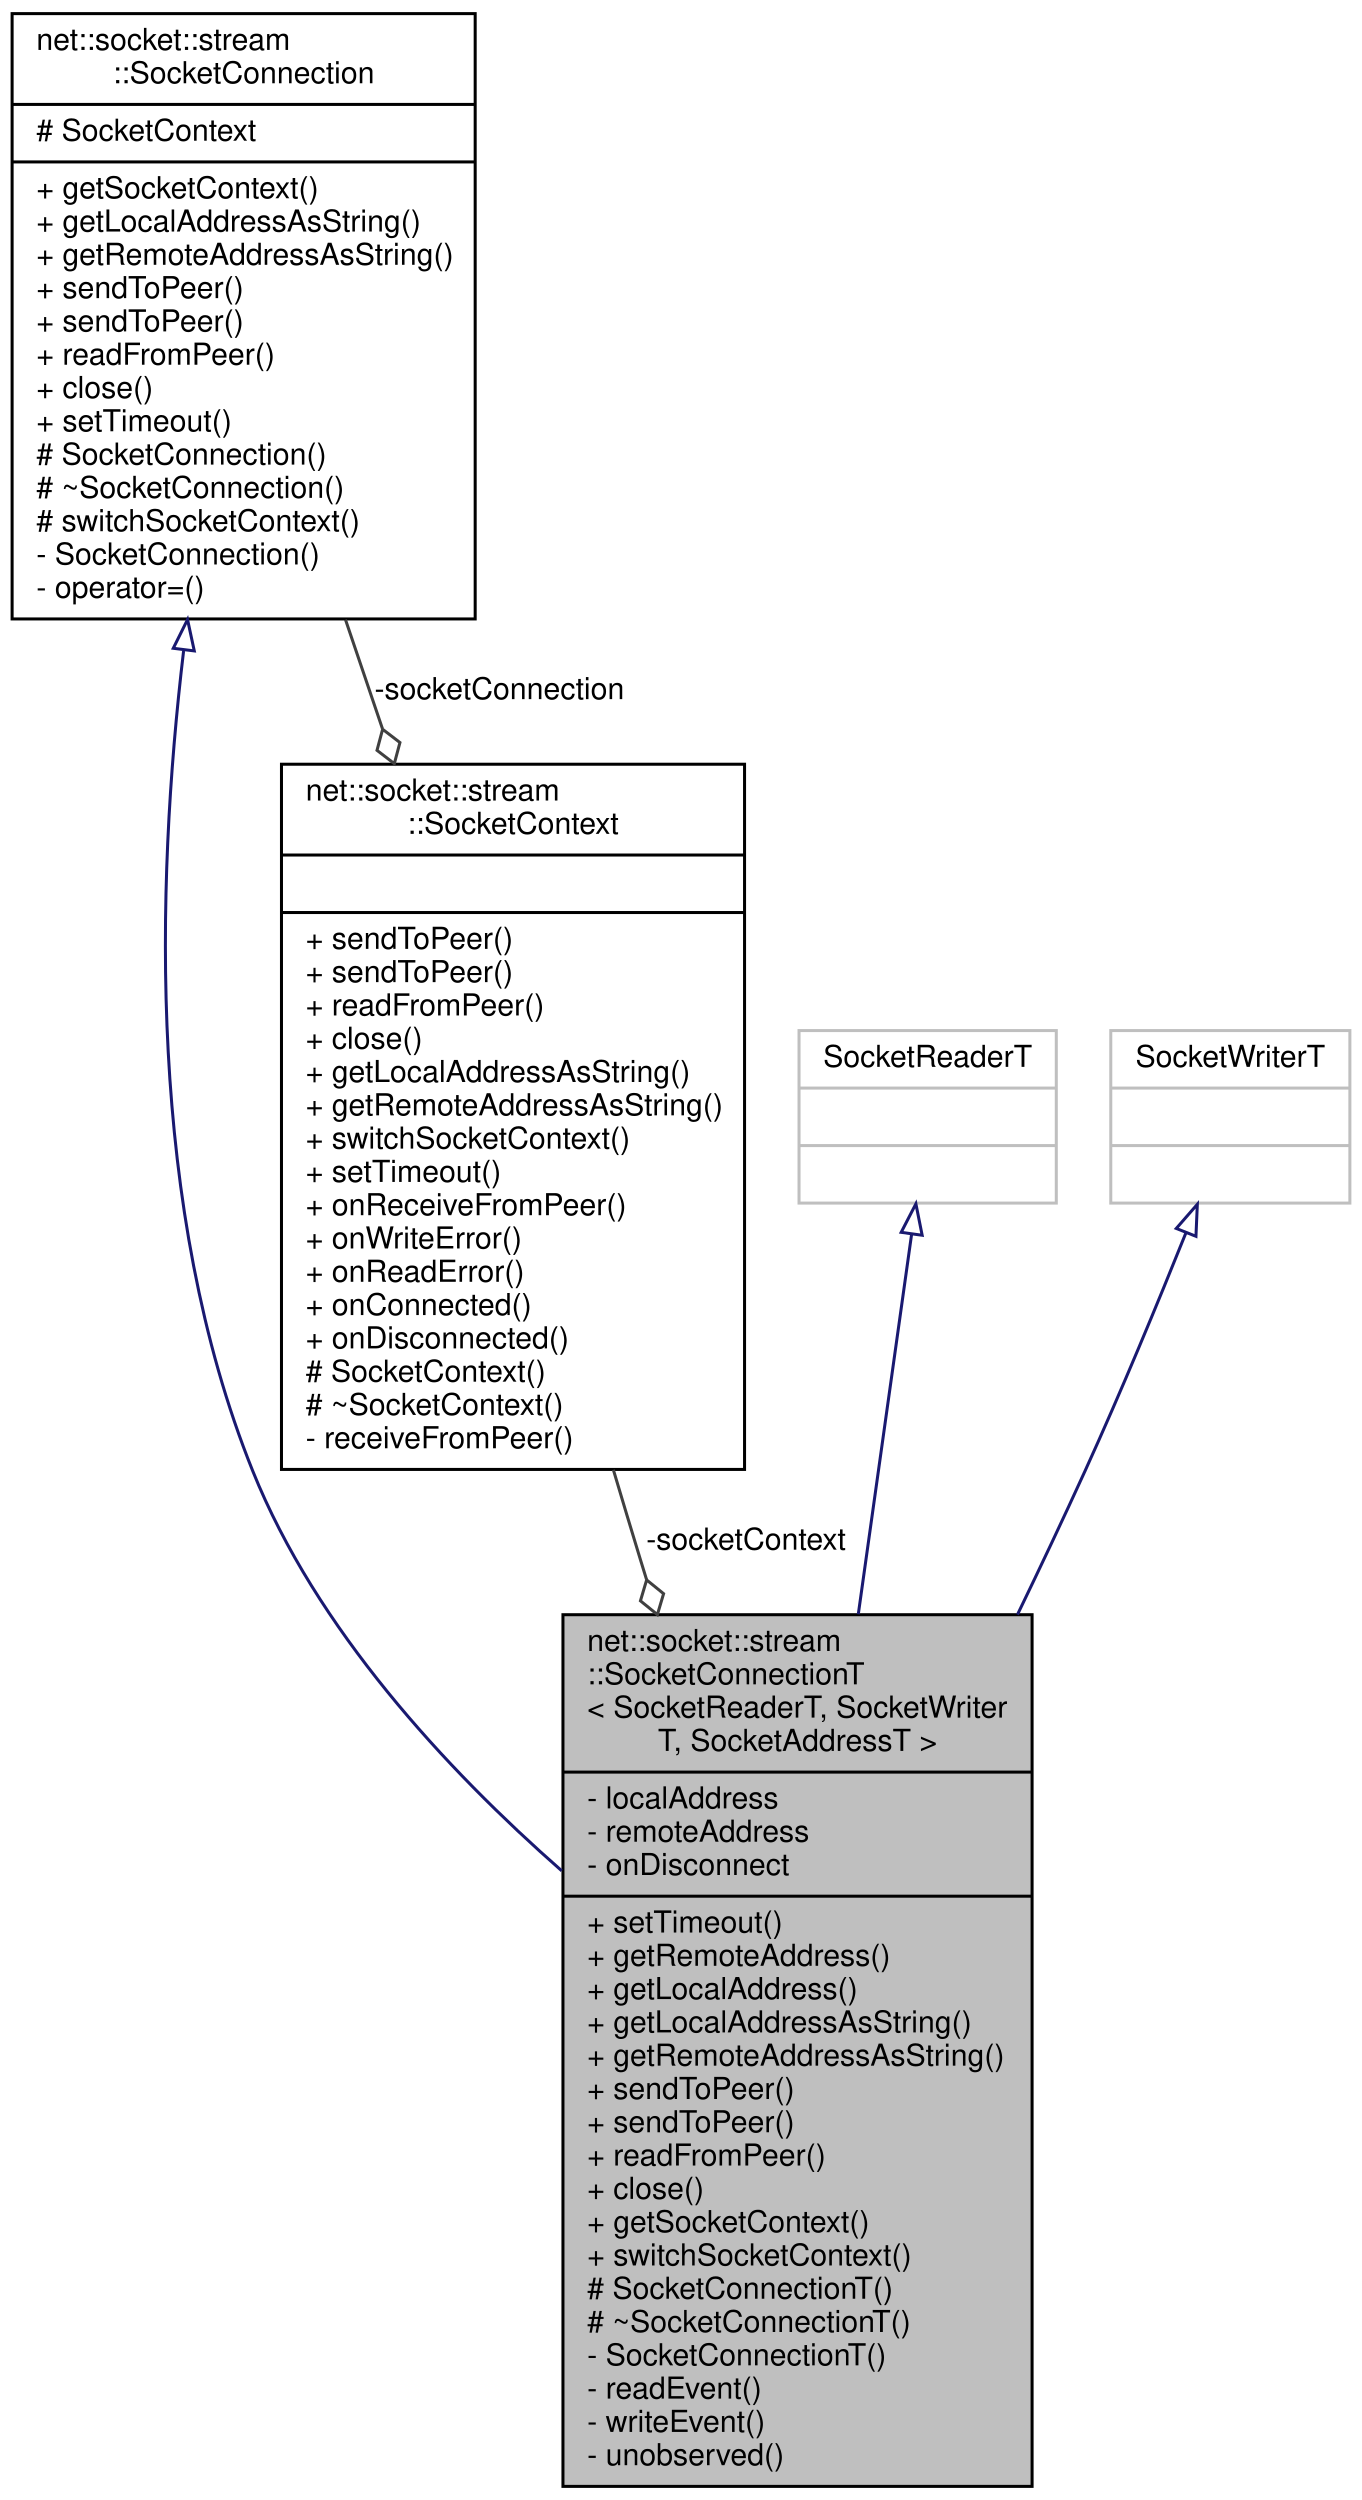
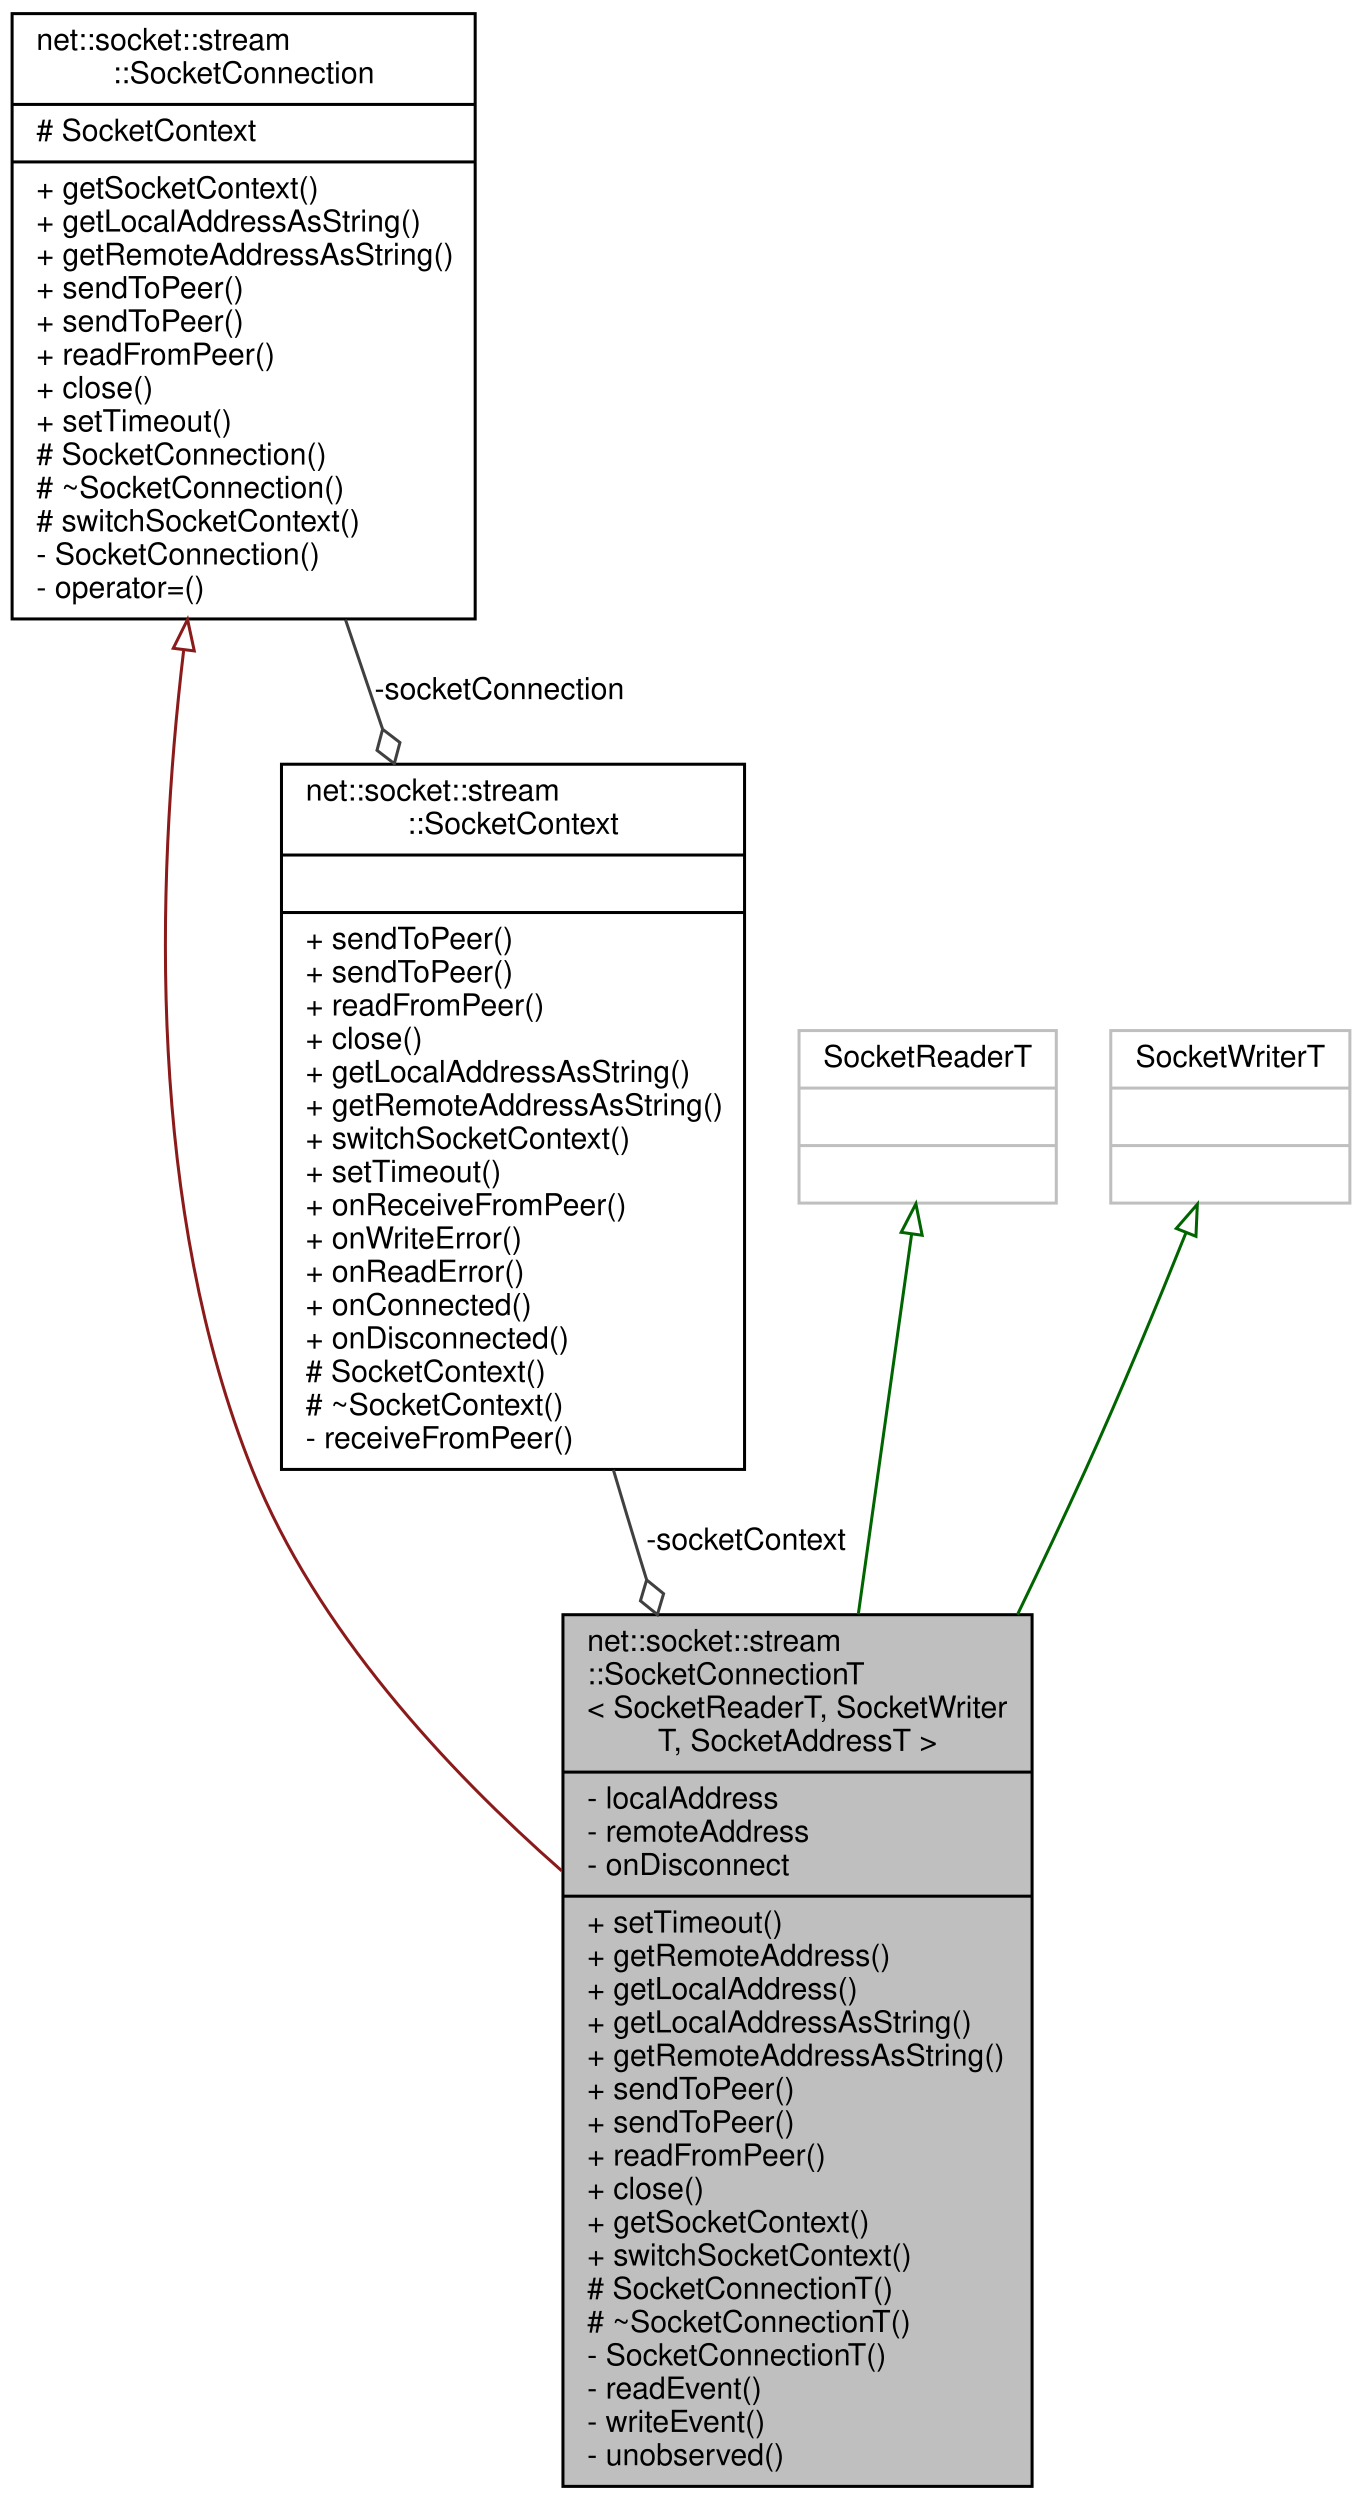
<svg xmlns="http://www.w3.org/2000/svg" xmlns:xlink="http://www.w3.org/1999/xlink" width="450pt" height="826pt" viewBox="0.00 0.00 450.00 826.00">
  <g id="graph0" class="graph" transform="scale(1 1) rotate(0) translate(4 822)">
    <polygon fill="white" stroke="transparent" points="-4,4 -4,-822 446,-822 446,4 -4,4" />
    <g id="node1" class="node">
      <g id="a_node1">
        <a xlink:title=" ">
          <polygon fill="#bfbfbf" stroke="black" points="182,-0.5 182,-288.5 337,-288.5 337,-0.5 182,-0.5" />
          <text text-anchor="start" x="190" y="-276.5" font-family="Helvetica,sans-Serif" font-size="10.00">net::socket::stream</text>
          <text text-anchor="start" x="190" y="-265.5" font-family="Helvetica,sans-Serif" font-size="10.00">::SocketConnectionT</text>
          <text text-anchor="start" x="190" y="-254.5" font-family="Helvetica,sans-Serif" font-size="10.00">&lt; SocketReaderT, SocketWriter</text>
          <text text-anchor="middle" x="259.5" y="-243.5" font-family="Helvetica,sans-Serif" font-size="10.00">T, SocketAddressT &gt;</text>
          <polyline fill="none" stroke="black" points="182,-236.5 337,-236.5 " />
          <text text-anchor="start" x="190" y="-224.5" font-family="Helvetica,sans-Serif" font-size="10.00">- localAddress</text>
          <text text-anchor="start" x="190" y="-213.5" font-family="Helvetica,sans-Serif" font-size="10.00">- remoteAddress</text>
          <text text-anchor="start" x="190" y="-202.5" font-family="Helvetica,sans-Serif" font-size="10.00">- onDisconnect</text>
          <polyline fill="none" stroke="black" points="182,-195.5 337,-195.5 " />
          <text text-anchor="start" x="190" y="-183.5" font-family="Helvetica,sans-Serif" font-size="10.00">+ setTimeout()</text>
          <text text-anchor="start" x="190" y="-172.5" font-family="Helvetica,sans-Serif" font-size="10.00">+ getRemoteAddress()</text>
          <text text-anchor="start" x="190" y="-161.5" font-family="Helvetica,sans-Serif" font-size="10.00">+ getLocalAddress()</text>
          <text text-anchor="start" x="190" y="-150.5" font-family="Helvetica,sans-Serif" font-size="10.00">+ getLocalAddressAsString()</text>
          <text text-anchor="start" x="190" y="-139.5" font-family="Helvetica,sans-Serif" font-size="10.00">+ getRemoteAddressAsString()</text>
          <text text-anchor="start" x="190" y="-128.5" font-family="Helvetica,sans-Serif" font-size="10.00">+ sendToPeer()</text>
          <text text-anchor="start" x="190" y="-117.5" font-family="Helvetica,sans-Serif" font-size="10.00">+ sendToPeer()</text>
          <text text-anchor="start" x="190" y="-106.5" font-family="Helvetica,sans-Serif" font-size="10.00">+ readFromPeer()</text>
          <text text-anchor="start" x="190" y="-95.5" font-family="Helvetica,sans-Serif" font-size="10.00">+ close()</text>
          <text text-anchor="start" x="190" y="-84.5" font-family="Helvetica,sans-Serif" font-size="10.00">+ getSocketContext()</text>
          <text text-anchor="start" x="190" y="-73.5" font-family="Helvetica,sans-Serif" font-size="10.00">+ switchSocketContext()</text>
          <text text-anchor="start" x="190" y="-62.5" font-family="Helvetica,sans-Serif" font-size="10.00"># SocketConnectionT()</text>
          <text text-anchor="start" x="190" y="-51.5" font-family="Helvetica,sans-Serif" font-size="10.00"># ~SocketConnectionT()</text>
          <text text-anchor="start" x="190" y="-40.5" font-family="Helvetica,sans-Serif" font-size="10.00">- SocketConnectionT()</text>
          <text text-anchor="start" x="190" y="-29.5" font-family="Helvetica,sans-Serif" font-size="10.00">- readEvent()</text>
          <text text-anchor="start" x="190" y="-18.5" font-family="Helvetica,sans-Serif" font-size="10.00">- writeEvent()</text>
          <text text-anchor="start" x="190" y="-7.5" font-family="Helvetica,sans-Serif" font-size="10.00">- unobserved()</text>
        </a>
      </g>
    </g>
    <g id="node2" class="node">
      <g id="a_node2">
        <a xlink:href="classnet_1_1socket_1_1stream_1_1_socket_connection.html" target="_top" xlink:title=" ">
          <polygon fill="white" stroke="black" points="0,-617.5 0,-817.5 153,-817.5 153,-617.5 0,-617.5" />
          <text text-anchor="start" x="8" y="-805.5" font-family="Helvetica,sans-Serif" font-size="10.00">net::socket::stream</text>
          <text text-anchor="middle" x="76.5" y="-794.5" font-family="Helvetica,sans-Serif" font-size="10.00">::SocketConnection</text>
          <polyline fill="none" stroke="black" points="0,-787.5 153,-787.5 " />
          <text text-anchor="start" x="8" y="-775.5" font-family="Helvetica,sans-Serif" font-size="10.00"># SocketContext</text>
          <polyline fill="none" stroke="black" points="0,-768.5 153,-768.5 " />
          <text text-anchor="start" x="8" y="-756.5" font-family="Helvetica,sans-Serif" font-size="10.00">+ getSocketContext()</text>
          <text text-anchor="start" x="8" y="-745.5" font-family="Helvetica,sans-Serif" font-size="10.00">+ getLocalAddressAsString()</text>
          <text text-anchor="start" x="8" y="-734.5" font-family="Helvetica,sans-Serif" font-size="10.00">+ getRemoteAddressAsString()</text>
          <text text-anchor="start" x="8" y="-723.5" font-family="Helvetica,sans-Serif" font-size="10.00">+ sendToPeer()</text>
          <text text-anchor="start" x="8" y="-712.5" font-family="Helvetica,sans-Serif" font-size="10.00">+ sendToPeer()</text>
          <text text-anchor="start" x="8" y="-701.5" font-family="Helvetica,sans-Serif" font-size="10.00">+ readFromPeer()</text>
          <text text-anchor="start" x="8" y="-690.5" font-family="Helvetica,sans-Serif" font-size="10.00">+ close()</text>
          <text text-anchor="start" x="8" y="-679.5" font-family="Helvetica,sans-Serif" font-size="10.00">+ setTimeout()</text>
          <text text-anchor="start" x="8" y="-668.5" font-family="Helvetica,sans-Serif" font-size="10.00"># SocketConnection()</text>
          <text text-anchor="start" x="8" y="-657.5" font-family="Helvetica,sans-Serif" font-size="10.00"># ~SocketConnection()</text>
          <text text-anchor="start" x="8" y="-646.5" font-family="Helvetica,sans-Serif" font-size="10.00"># switchSocketContext()</text>
          <text text-anchor="start" x="8" y="-635.5" font-family="Helvetica,sans-Serif" font-size="10.00">- SocketConnection()</text>
          <text text-anchor="start" x="8" y="-624.5" font-family="Helvetica,sans-Serif" font-size="10.00">- operator=()</text>
        </a>
      </g>
    </g>
    <g id="edge1" class="edge">
-       <path fill="none" stroke="midnightblue" d="M56.66,-606.92C47.35,-528.59 44.81,-422.22 79.5,-336 100.47,-283.87 143.1,-237.7 181.61,-203.87" />
-       <polygon fill="none" stroke="midnightblue" points="53.25,-607.81 57.96,-617.3 60.19,-606.94 53.25,-607.81" />
+       <path fill="none" stroke="#8b1a1a" d="M56.66,-606.92C47.35,-528.59 44.81,-422.22 79.5,-336 100.47,-283.87 143.1,-237.7 181.61,-203.87" />
+       <polygon fill="none" stroke="#8b1a1a" points="53.25,-607.81 57.96,-617.3 60.19,-606.94 53.25,-607.81" />
    </g>
    <g id="node5" class="node">
      <g id="a_node5">
        <a xlink:href="classnet_1_1socket_1_1stream_1_1_socket_context.html" target="_top" xlink:title=" ">
          <polygon fill="white" stroke="black" points="89,-336.5 89,-569.5 242,-569.5 242,-336.5 89,-336.5" />
          <text text-anchor="start" x="97" y="-557.5" font-family="Helvetica,sans-Serif" font-size="10.00">net::socket::stream</text>
          <text text-anchor="middle" x="165.5" y="-546.5" font-family="Helvetica,sans-Serif" font-size="10.00">::SocketContext</text>
          <polyline fill="none" stroke="black" points="89,-539.5 242,-539.5 " />
          <text text-anchor="middle" x="165.5" y="-527.5" font-family="Helvetica,sans-Serif" font-size="10.00"> </text>
          <polyline fill="none" stroke="black" points="89,-520.5 242,-520.5 " />
          <text text-anchor="start" x="97" y="-508.5" font-family="Helvetica,sans-Serif" font-size="10.00">+ sendToPeer()</text>
          <text text-anchor="start" x="97" y="-497.5" font-family="Helvetica,sans-Serif" font-size="10.00">+ sendToPeer()</text>
          <text text-anchor="start" x="97" y="-486.5" font-family="Helvetica,sans-Serif" font-size="10.00">+ readFromPeer()</text>
          <text text-anchor="start" x="97" y="-475.5" font-family="Helvetica,sans-Serif" font-size="10.00">+ close()</text>
          <text text-anchor="start" x="97" y="-464.5" font-family="Helvetica,sans-Serif" font-size="10.00">+ getLocalAddressAsString()</text>
          <text text-anchor="start" x="97" y="-453.5" font-family="Helvetica,sans-Serif" font-size="10.00">+ getRemoteAddressAsString()</text>
          <text text-anchor="start" x="97" y="-442.5" font-family="Helvetica,sans-Serif" font-size="10.00">+ switchSocketContext()</text>
          <text text-anchor="start" x="97" y="-431.5" font-family="Helvetica,sans-Serif" font-size="10.00">+ setTimeout()</text>
          <text text-anchor="start" x="97" y="-420.5" font-family="Helvetica,sans-Serif" font-size="10.00">+ onReceiveFromPeer()</text>
          <text text-anchor="start" x="97" y="-409.5" font-family="Helvetica,sans-Serif" font-size="10.00">+ onWriteError()</text>
          <text text-anchor="start" x="97" y="-398.5" font-family="Helvetica,sans-Serif" font-size="10.00">+ onReadError()</text>
          <text text-anchor="start" x="97" y="-387.5" font-family="Helvetica,sans-Serif" font-size="10.00">+ onConnected()</text>
          <text text-anchor="start" x="97" y="-376.5" font-family="Helvetica,sans-Serif" font-size="10.00">+ onDisconnected()</text>
          <text text-anchor="start" x="97" y="-365.5" font-family="Helvetica,sans-Serif" font-size="10.00"># SocketContext()</text>
          <text text-anchor="start" x="97" y="-354.5" font-family="Helvetica,sans-Serif" font-size="10.00"># ~SocketContext()</text>
          <text text-anchor="start" x="97" y="-343.5" font-family="Helvetica,sans-Serif" font-size="10.00">- receiveFromPeer()</text>
        </a>
      </g>
    </g>
    <g id="edge5" class="edge">
      <path fill="none" stroke="#404040" d="M110.15,-617.26C114.14,-605.49 118.25,-593.35 122.35,-581.26" />
      <polygon fill="none" stroke="#404040" points="122.42,-581.05 120.56,-574.09 126.28,-569.69 128.14,-576.66 122.42,-581.05" />
      <text text-anchor="middle" x="161" y="-591" font-family="Helvetica,sans-Serif" font-size="10.00"> -socketConnection</text>
    </g>
    <g id="node3" class="node">
      <g id="a_node3">
        <a xlink:title=" ">
          <polygon fill="white" stroke="#bfbfbf" points="260,-424.5 260,-481.5 345,-481.5 345,-424.5 260,-424.5" />
          <text text-anchor="middle" x="302.5" y="-469.5" font-family="Helvetica,sans-Serif" font-size="10.00">SocketReaderT</text>
          <polyline fill="none" stroke="#bfbfbf" points="260,-462.5 345,-462.5 " />
          <text text-anchor="middle" x="302.5" y="-450.5" font-family="Helvetica,sans-Serif" font-size="10.00"> </text>
          <polyline fill="none" stroke="#bfbfbf" points="260,-443.5 345,-443.5 " />
          <text text-anchor="middle" x="302.5" y="-431.5" font-family="Helvetica,sans-Serif" font-size="10.00"> </text>
        </a>
      </g>
    </g>
    <g id="edge2" class="edge">
-       <path fill="none" stroke="midnightblue" d="M297.18,-414.11C292.73,-382.35 286.07,-334.88 279.58,-288.65" />
-       <polygon fill="none" stroke="midnightblue" points="293.75,-414.84 298.61,-424.26 300.68,-413.87 293.75,-414.84" />
+       <path fill="none" stroke="darkgreen" d="M297.18,-414.11C292.73,-382.35 286.07,-334.88 279.58,-288.65" />
+       <polygon fill="none" stroke="darkgreen" points="293.75,-414.84 298.61,-424.26 300.68,-413.87 293.75,-414.84" />
    </g>
    <g id="node4" class="node">
      <g id="a_node4">
        <a xlink:title=" ">
          <polygon fill="white" stroke="#bfbfbf" points="363,-424.5 363,-481.5 442,-481.5 442,-424.5 363,-424.5" />
          <text text-anchor="middle" x="402.5" y="-469.5" font-family="Helvetica,sans-Serif" font-size="10.00">SocketWriterT</text>
          <polyline fill="none" stroke="#bfbfbf" points="363,-462.5 442,-462.5 " />
          <text text-anchor="middle" x="402.5" y="-450.5" font-family="Helvetica,sans-Serif" font-size="10.00"> </text>
          <polyline fill="none" stroke="#bfbfbf" points="363,-443.5 442,-443.5 " />
          <text text-anchor="middle" x="402.5" y="-431.5" font-family="Helvetica,sans-Serif" font-size="10.00"> </text>
        </a>
      </g>
    </g>
    <g id="edge3" class="edge">
-       <path fill="none" stroke="midnightblue" d="M387.86,-414.75C378.68,-391.86 366.36,-362.03 354.5,-336 347.45,-320.53 339.87,-304.47 332.17,-288.53" />
-       <polygon fill="none" stroke="midnightblue" points="384.64,-416.12 391.6,-424.11 391.14,-413.52 384.64,-416.12" />
+       <path fill="none" stroke="darkgreen" d="M387.86,-414.75C378.68,-391.86 366.36,-362.03 354.5,-336 347.45,-320.53 339.87,-304.47 332.17,-288.53" />
+       <polygon fill="none" stroke="darkgreen" points="384.64,-416.12 391.6,-424.11 391.14,-413.52 384.64,-416.12" />
    </g>
    <g id="edge4" class="edge">
      <path fill="none" stroke="#404040" d="M198.66,-336.36C201.62,-326.42 204.59,-316.52 207.5,-307 208.19,-304.73 208.9,-302.44 209.61,-300.14" />
      <polygon fill="none" stroke="#404040" points="209.65,-299.99 207.6,-293.08 213.2,-288.53 215.25,-295.44 209.65,-299.99" />
      <text text-anchor="middle" x="242.5" y="-310" font-family="Helvetica,sans-Serif" font-size="10.00"> -socketContext</text>
    </g>
  </g>
</svg>
